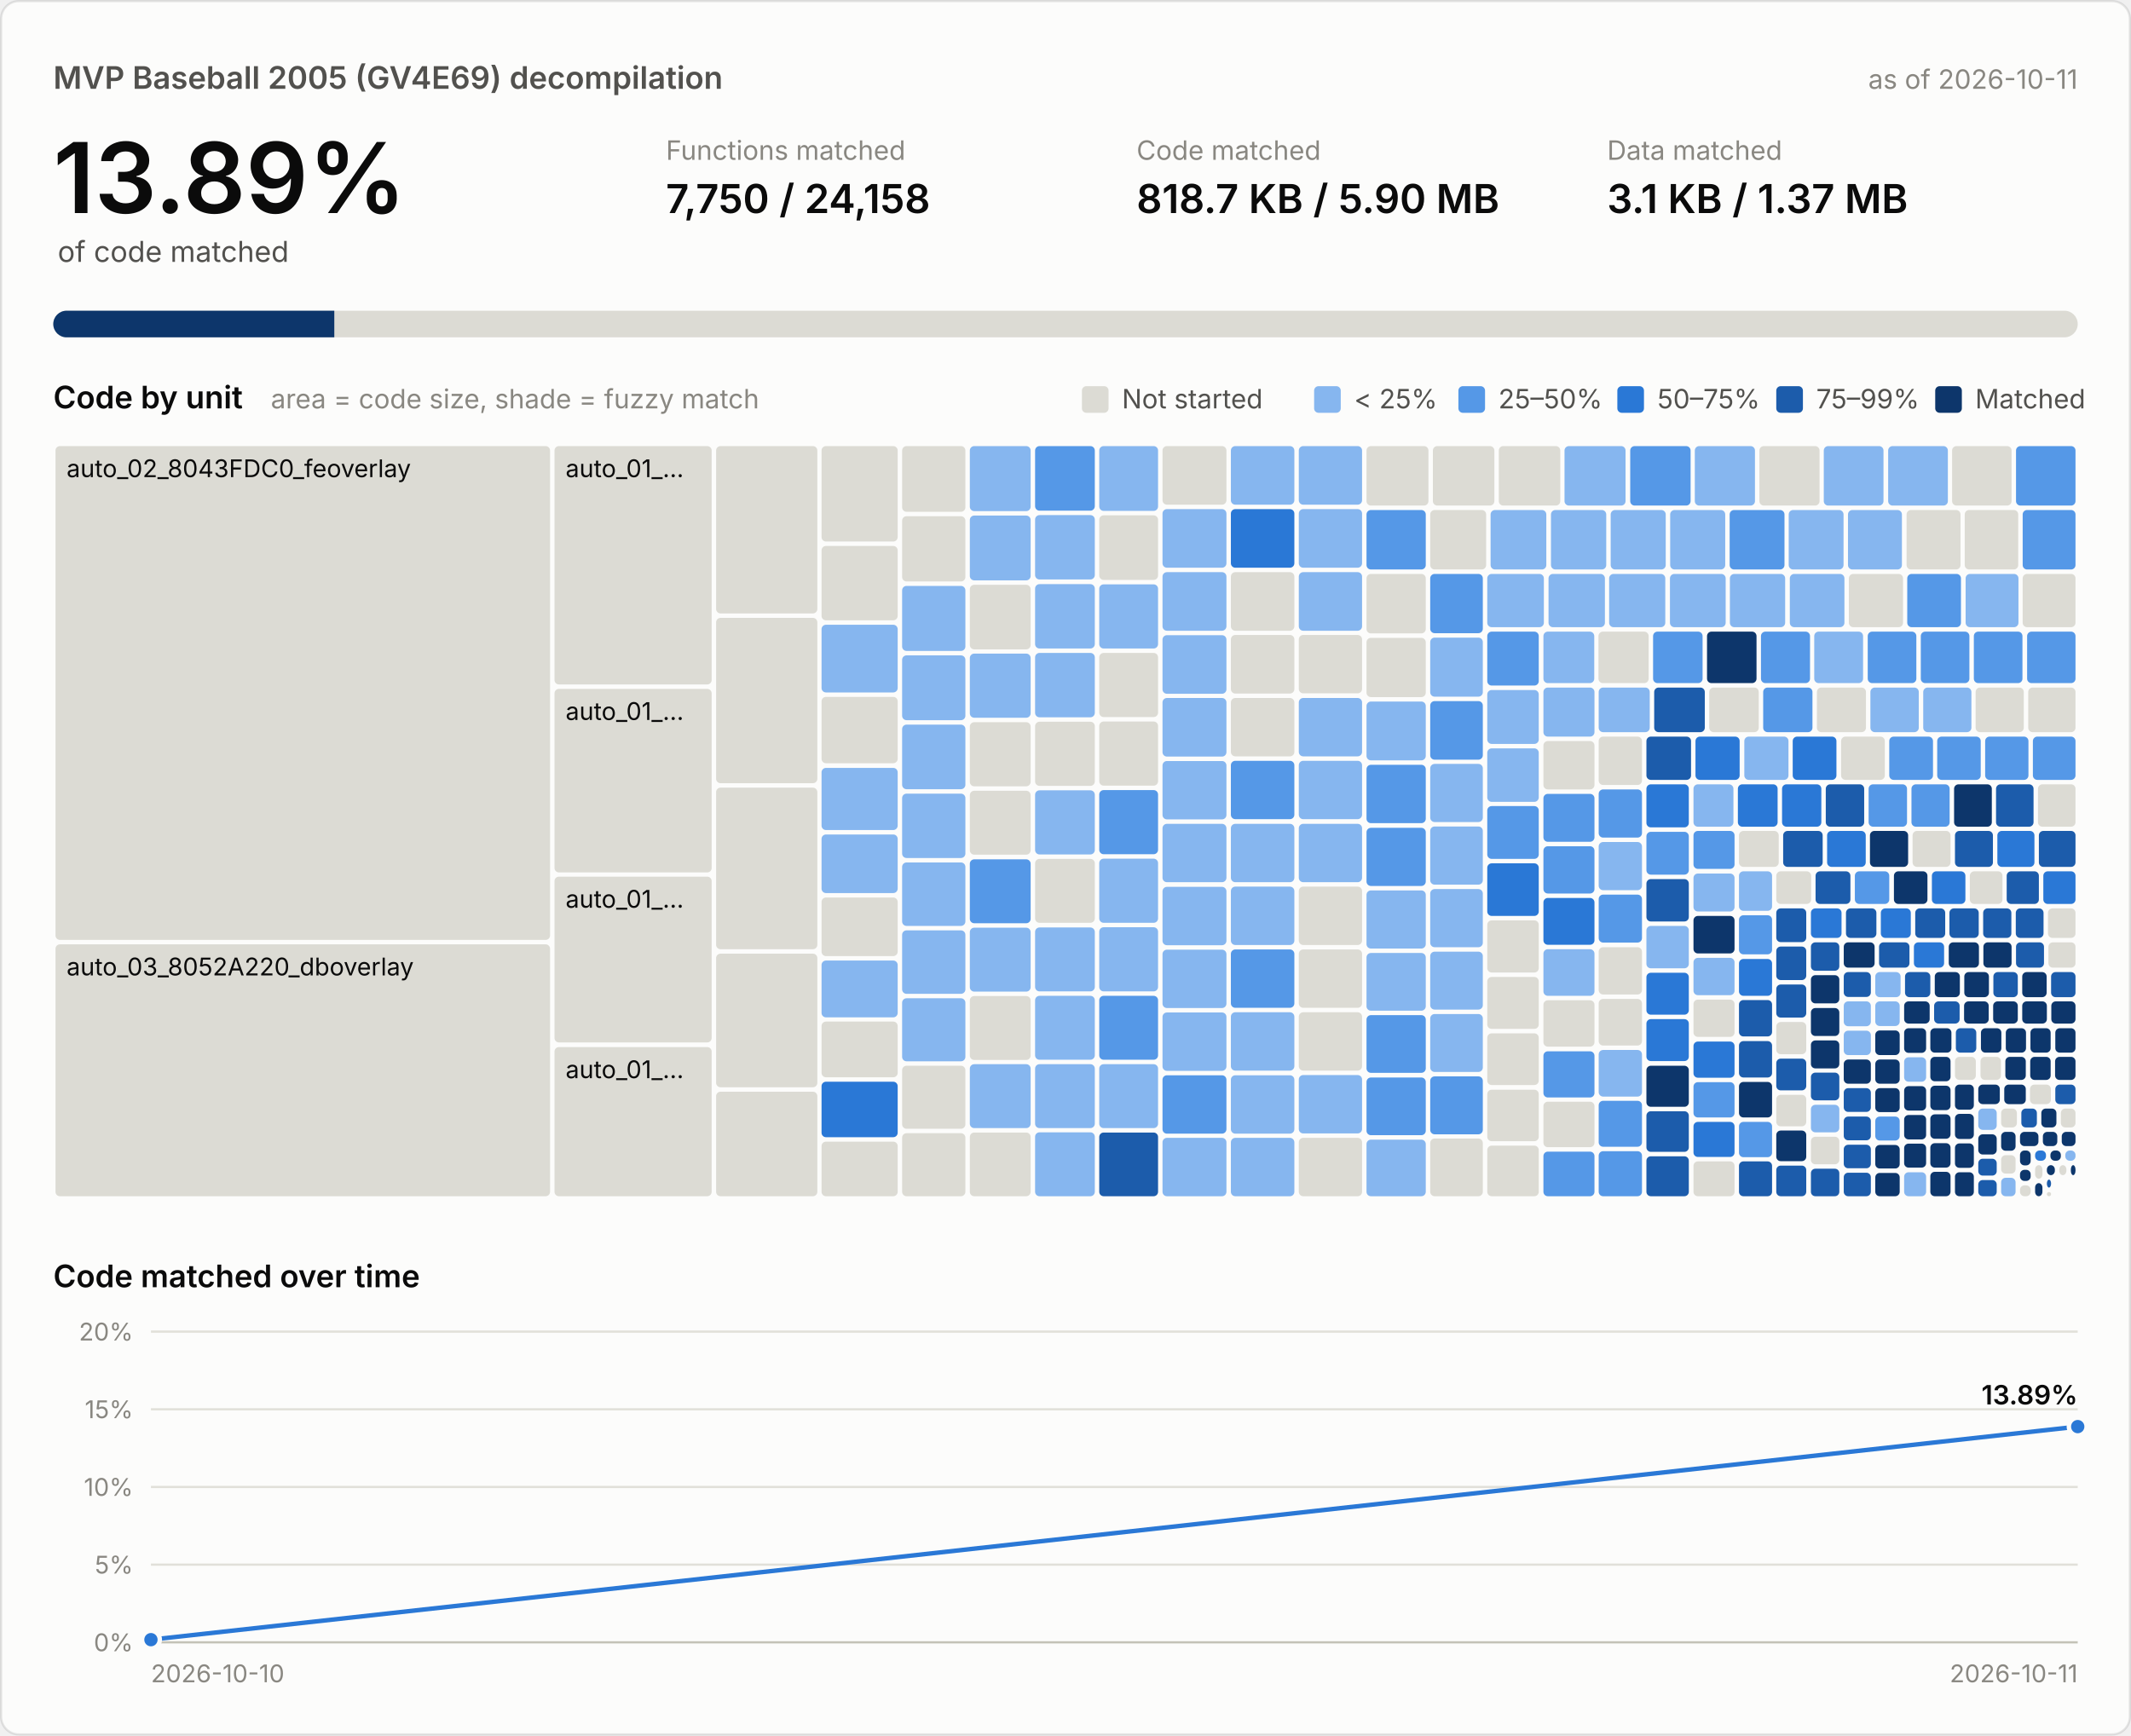
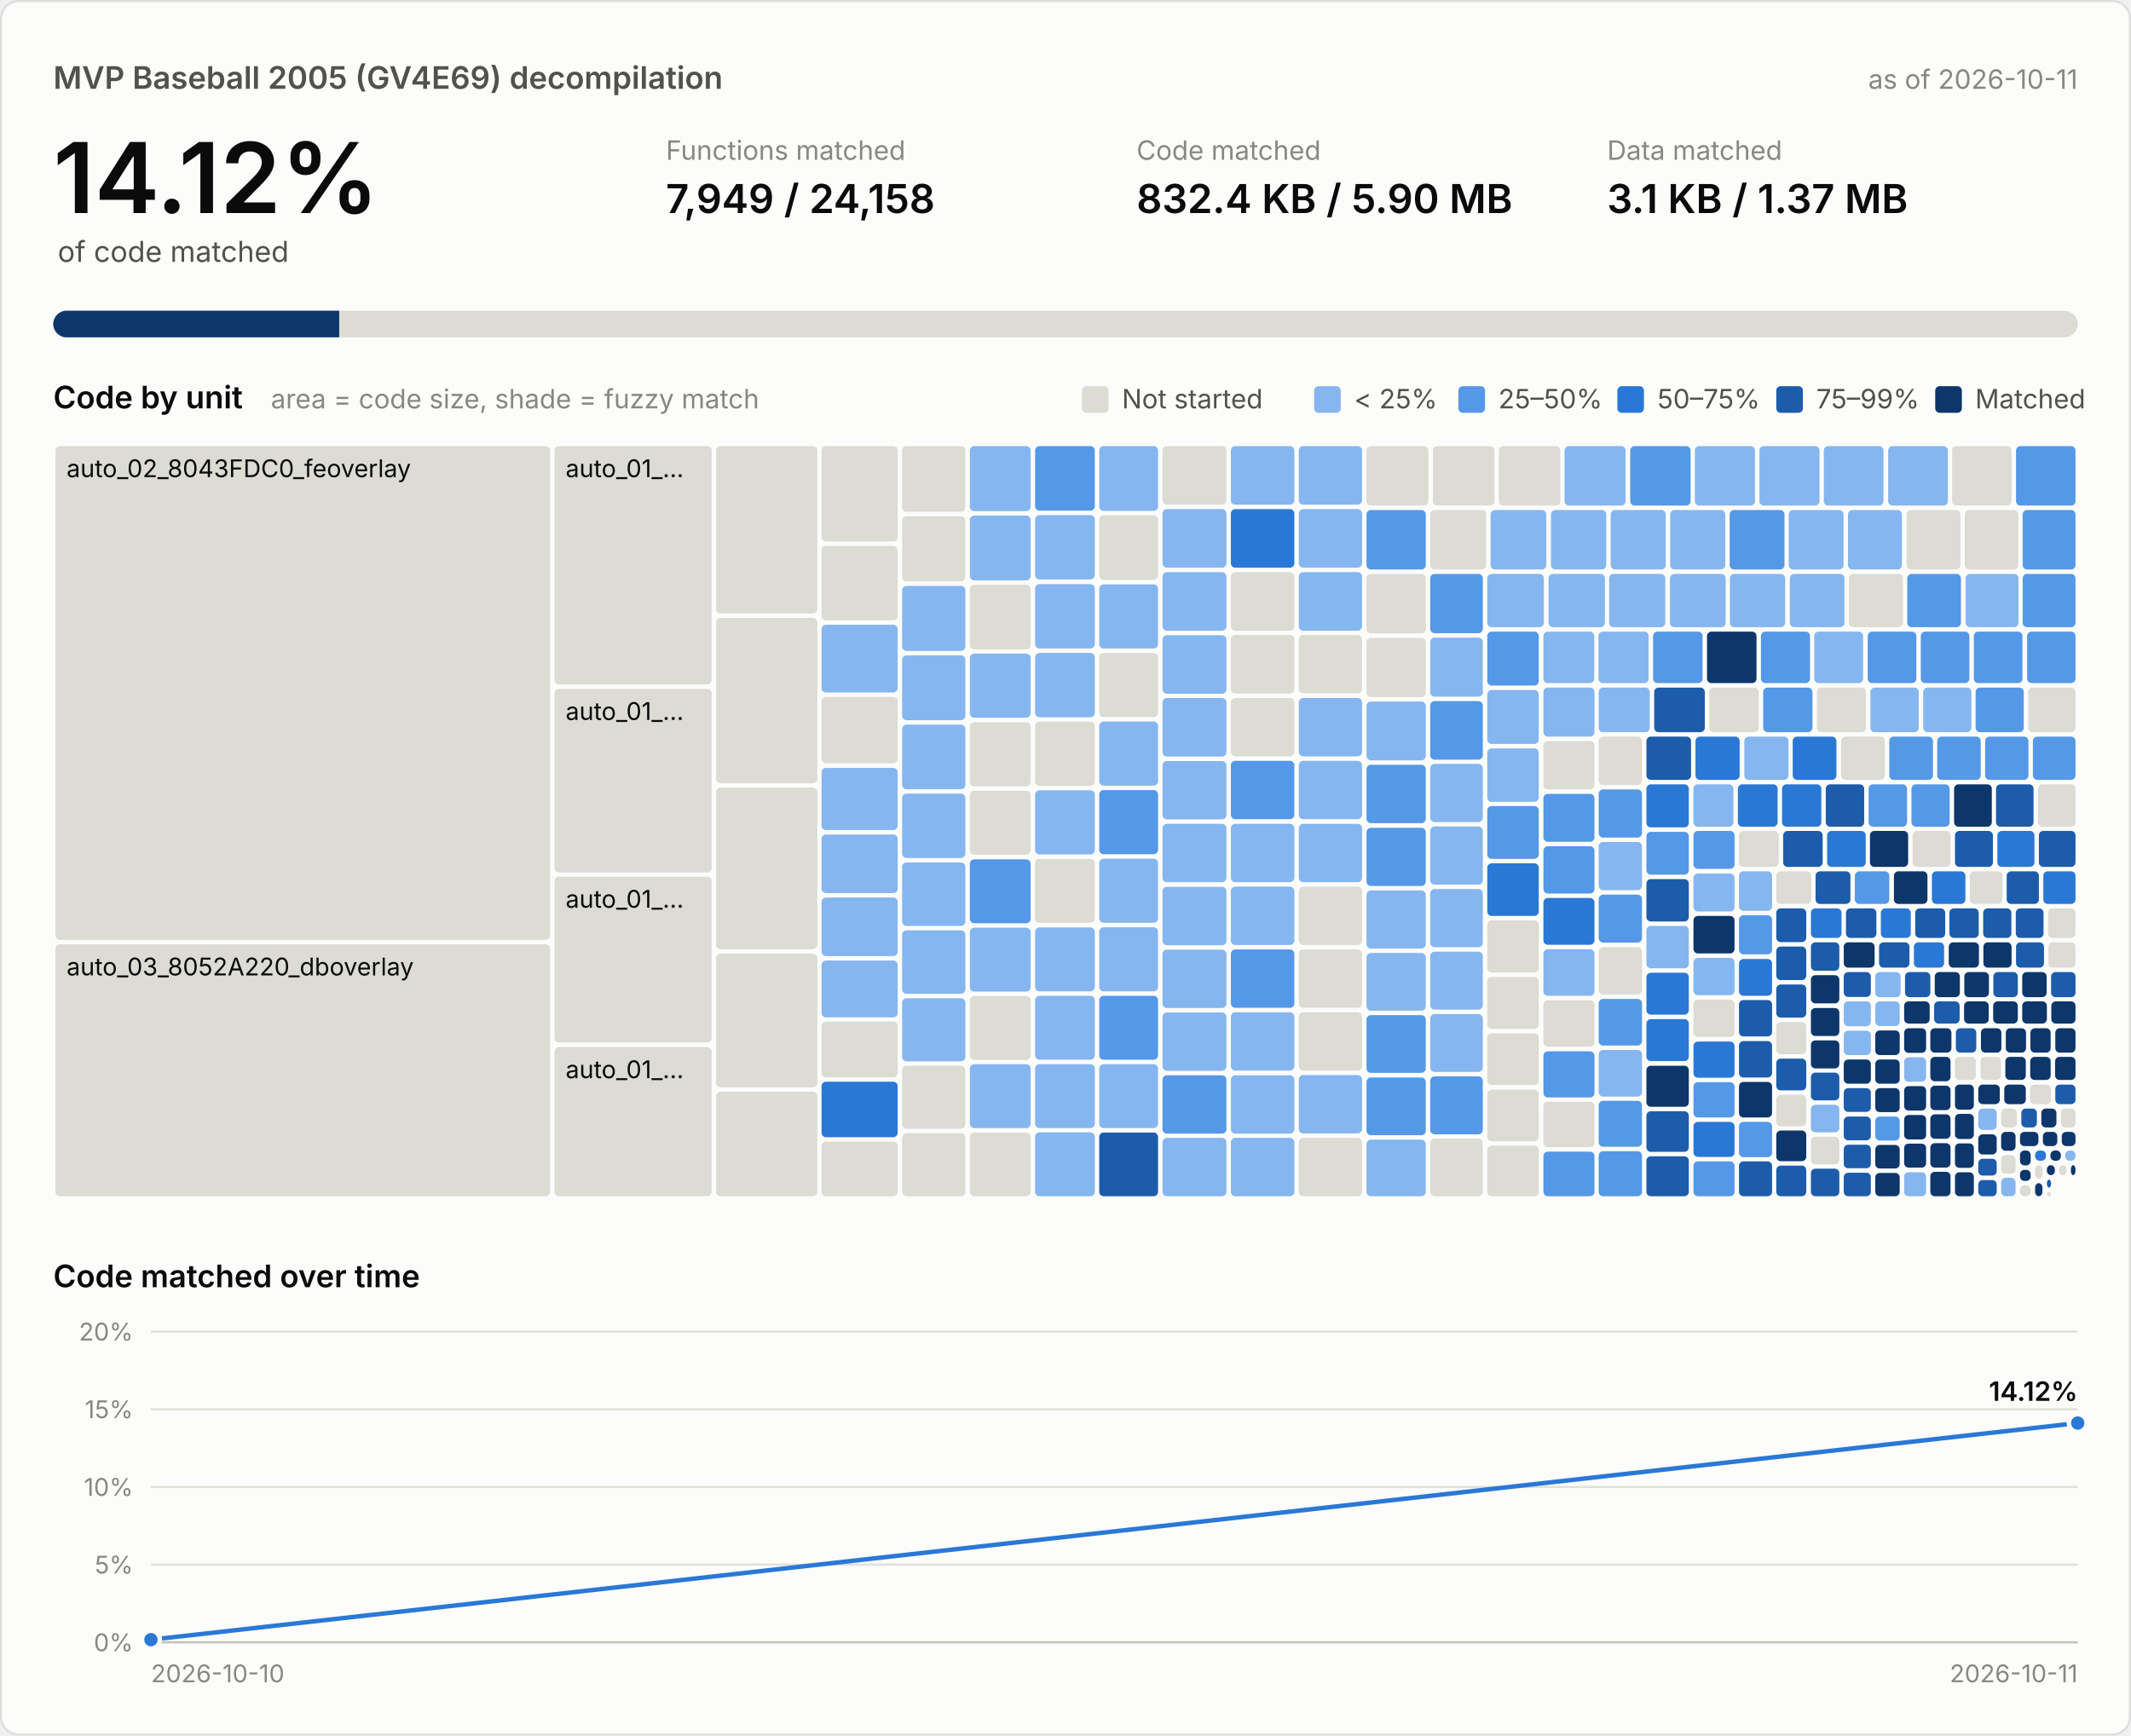
<svg xmlns="http://www.w3.org/2000/svg" width="960" height="782" viewBox="0 0 960 782" role="img" aria-labelledby="title desc">
  <style>
text { font-family: system-ui, -apple-system, "Segoe UI", sans-serif; }
.surface { fill: #fcfcfb; }
.border { fill: none; stroke: rgba(11,11,11,0.10); }
.t1 { fill: #0b0b0b; } .t2 { fill: #52514e; } .t3 { fill: #898781; }
.grid { stroke: #e1e0d9; } .axis { stroke: #c3c2b7; }
.line { fill: none; stroke: #2a78d6; } .dot { fill: #2a78d6; stroke: #fcfcfb; }
.b0 { fill: #dcdbd4; } .b1 { fill: #86b6ef; } .b2 { fill: #5598e7; }
.b3 { fill: #2a78d6; } .b4 { fill: #1c5cab; } .b5 { fill: #0d366b; }
.l0, .l1, .l2, .l3 { fill: #0b0b0b; } .l4, .l5 { fill: #ffffff; }
@media (prefers-color-scheme: dark) {
  .surface { fill: #1a1a19; }
  .border { stroke: rgba(255,255,255,0.10); }
  .t1 { fill: #ffffff; } .t2 { fill: #c3c2b7; } .t3 { fill: #898781; }
  .grid { stroke: #2c2c2a; } .axis { stroke: #383835; }
  .line { stroke: #3987e5; } .dot { fill: #3987e5; stroke: #1a1a19; }
  .b0 { fill: #383835; } .b1 { fill: #184f95; } .b2 { fill: #256abf; }
  .b3 { fill: #3987e5; } .b4 { fill: #6da7ec; } .b5 { fill: #b7d3f6; }
  .l0 { fill: #c3c2b7; } .l1, .l2 { fill: #ffffff; } .l3, .l4, .l5 { fill: #0b0b0b; }
}
</style>
  <rect x="0.5" y="0.5" width="959" height="781" rx="8" class="surface" />
  <rect x="0.5" y="0.5" width="959" height="781" rx="8" class="border" />
  <text x="24.0" y="40.0" class="t2" font-size="14" font-weight="600" text-anchor="start">MVP Baseball 2005 (GV4E69) decompilation</text>
  <text x="936.0" y="40.0" class="t3" font-size="12" font-weight="400" text-anchor="end">as of 2026-10-11</text>
-   <text x="24.0" y="96.0" class="t1" font-size="44" font-weight="600" text-anchor="start">13.89%</text>
+   <text x="24.0" y="96.0" class="t1" font-size="44" font-weight="600" text-anchor="start">14.12%</text>
  <text x="26.0" y="118.0" class="t2" font-size="13" font-weight="400" text-anchor="start">of code matched</text>
  <text x="300.0" y="72.0" class="t3" font-size="12" font-weight="400" text-anchor="start">Functions matched</text>
-   <text x="300.0" y="96.0" class="t1" font-size="18" font-weight="600" text-anchor="start">7,750 / 24,158</text>
+   <text x="300.0" y="96.0" class="t1" font-size="18" font-weight="600" text-anchor="start">7,949 / 24,158</text>
  <text x="512.0" y="72.0" class="t3" font-size="12" font-weight="400" text-anchor="start">Code matched</text>
-   <text x="512.0" y="96.0" class="t1" font-size="18" font-weight="600" text-anchor="start">818.7 KB / 5.90 MB</text>
+   <text x="512.0" y="96.0" class="t1" font-size="18" font-weight="600" text-anchor="start">832.4 KB / 5.90 MB</text>
  <text x="724.0" y="72.0" class="t3" font-size="12" font-weight="400" text-anchor="start">Data matched</text>
  <text x="724.0" y="96.0" class="t1" font-size="18" font-weight="600" text-anchor="start">3.1 KB / 1.37 MB</text>
  <clipPath id="bar">
    <rect x="24" y="140" width="912" height="12" rx="6.0" />
  </clipPath>
  <rect x="24" y="140" width="912" height="12" rx="6.0" class="b0" />
-   <rect x="24" y="140" width="126.6" height="12" class="b5" clip-path="url(#bar)" />
+   <rect x="24" y="140" width="128.8" height="12" class="b5" clip-path="url(#bar)" />
  <text x="24.0" y="184.0" class="t1" font-size="14" font-weight="600" text-anchor="start">Code by unit</text>
  <text x="122.0" y="184.0" class="t3" font-size="12" font-weight="400" text-anchor="start">area = code size, shade = fuzzy match</text>
  <rect x="487.4" y="174" width="12" height="12" rx="2" class="b0" />
  <text x="505.4" y="184.0" class="t2" font-size="12" font-weight="400" text-anchor="start">Not started</text>
  <rect x="592.0" y="174" width="12" height="12" rx="2" class="b1" />
  <text x="610.0" y="184.0" class="t2" font-size="12" font-weight="400" text-anchor="start">&lt; 25%</text>
  <rect x="657.0" y="174" width="12" height="12" rx="2" class="b2" />
  <text x="675.0" y="184.0" class="t2" font-size="12" font-weight="400" text-anchor="start">25–50%</text>
  <rect x="728.6" y="174" width="12" height="12" rx="2" class="b3" />
  <text x="746.6" y="184.0" class="t2" font-size="12" font-weight="400" text-anchor="start">50–75%</text>
  <rect x="800.2" y="174" width="12" height="12" rx="2" class="b4" />
  <text x="818.2" y="184.0" class="t2" font-size="12" font-weight="400" text-anchor="start">75–99%</text>
  <rect x="871.8" y="174" width="12" height="12" rx="2" class="b5" />
  <text x="889.8" y="184.0" class="t2" font-size="12" font-weight="400" text-anchor="start">Matched</text>
  <g id="treemap">
    <rect x="25.0" y="201.0" width="222.8" height="222.5" rx="2" class="b0" />
    <text x="30.0" y="215.0" class="l0" font-size="11" font-weight="400" text-anchor="start">auto_02_8043FDC0_feoverlay</text>
    <rect x="25.0" y="425.5" width="222.8" height="113.5" rx="2" class="b0" />
    <text x="30.0" y="439.5" class="l0" font-size="11" font-weight="400" text-anchor="start">auto_03_8052A220_dboverlay</text>
    <rect x="249.8" y="201.0" width="70.8" height="107.4" rx="2" class="b0" />
    <text x="254.8" y="215.0" class="l0" font-size="11" font-weight="400" text-anchor="start">auto_01_…</text>
    <rect x="249.8" y="310.4" width="70.8" height="82.7" rx="2" class="b0" />
    <text x="254.8" y="324.4" class="l0" font-size="11" font-weight="400" text-anchor="start">auto_01_…</text>
    <rect x="249.8" y="395.0" width="70.8" height="74.7" rx="2" class="b0" />
    <text x="254.8" y="409.0" class="l0" font-size="11" font-weight="400" text-anchor="start">auto_01_…</text>
    <rect x="249.8" y="471.8" width="70.8" height="67.2" rx="2" class="b0" />
    <text x="254.8" y="485.8" class="l0" font-size="11" font-weight="400" text-anchor="start">auto_01_…</text>
    <rect x="322.6" y="201.0" width="45.6" height="75.4" rx="2" class="b0" />
    <rect x="322.6" y="278.4" width="45.6" height="74.5" rx="2" class="b0" />
    <rect x="322.6" y="354.9" width="45.6" height="72.8" rx="2" class="b0" />
    <rect x="322.6" y="429.7" width="45.6" height="60.2" rx="2" class="b0" />
    <rect x="322.6" y="491.9" width="45.6" height="47.1" rx="2" class="b0" />
    <rect x="370.1" y="201.0" width="34.3" height="43.0" rx="2" class="b0" />
    <rect x="370.1" y="246.0" width="34.3" height="33.5" rx="2" class="b0" />
    <rect x="370.1" y="281.5" width="34.3" height="30.5" rx="2" class="b1" />
    <rect x="370.1" y="314.0" width="34.3" height="29.9" rx="2" class="b0" />
    <rect x="370.1" y="346.0" width="34.3" height="28.0" rx="2" class="b1" />
    <rect x="370.1" y="376.0" width="34.3" height="26.4" rx="2" class="b1" />
-     <rect x="370.1" y="404.4" width="34.3" height="26.4" rx="2" class="b0" />
+     <rect x="370.1" y="404.4" width="34.3" height="26.4" rx="2" class="b1" />
    <rect x="370.1" y="432.8" width="34.3" height="25.6" rx="2" class="b1" />
    <rect x="370.1" y="460.3" width="34.3" height="25.1" rx="2" class="b0" />
    <rect x="370.1" y="487.4" width="34.3" height="25.0" rx="2" class="b3" />
    <rect x="370.1" y="514.4" width="34.3" height="24.6" rx="2" class="b0" />
    <rect x="406.4" y="201.0" width="28.5" height="29.6" rx="2" class="b0" />
    <rect x="406.4" y="232.6" width="28.5" height="29.4" rx="2" class="b0" />
    <rect x="406.4" y="264.0" width="28.5" height="29.3" rx="2" class="b1" />
    <rect x="406.4" y="295.3" width="28.5" height="29.2" rx="2" class="b1" />
    <rect x="406.4" y="326.5" width="28.5" height="29.1" rx="2" class="b1" />
    <rect x="406.4" y="357.6" width="28.5" height="29.0" rx="2" class="b1" />
    <rect x="406.4" y="388.6" width="28.5" height="28.6" rx="2" class="b1" />
    <rect x="406.4" y="419.2" width="28.5" height="28.6" rx="2" class="b1" />
    <rect x="406.4" y="449.8" width="28.5" height="28.4" rx="2" class="b1" />
    <rect x="406.4" y="480.2" width="28.5" height="28.4" rx="2" class="b0" />
    <rect x="406.4" y="510.6" width="28.5" height="28.4" rx="2" class="b0" />
    <rect x="436.9" y="201.0" width="27.4" height="29.3" rx="2" class="b1" />
    <rect x="436.9" y="232.3" width="27.4" height="29.2" rx="2" class="b1" />
    <rect x="436.9" y="263.5" width="27.4" height="29.1" rx="2" class="b0" />
    <rect x="436.9" y="294.5" width="27.4" height="28.9" rx="2" class="b1" />
    <rect x="436.9" y="325.4" width="27.4" height="28.9" rx="2" class="b0" />
    <rect x="436.9" y="356.3" width="27.4" height="28.8" rx="2" class="b0" />
    <rect x="436.9" y="387.2" width="27.4" height="28.8" rx="2" class="b2" />
    <rect x="436.9" y="418.0" width="27.4" height="28.8" rx="2" class="b1" />
    <rect x="436.9" y="448.8" width="27.4" height="28.8" rx="2" class="b0" />
    <rect x="436.9" y="479.5" width="27.4" height="28.8" rx="2" class="b1" />
    <rect x="436.9" y="510.3" width="27.4" height="28.7" rx="2" class="b0" />
    <rect x="466.3" y="201.0" width="26.9" height="29.1" rx="2" class="b2" />
    <rect x="466.3" y="232.1" width="26.9" height="29.0" rx="2" class="b1" />
    <rect x="466.3" y="263.2" width="26.9" height="29.0" rx="2" class="b1" />
    <rect x="466.3" y="294.2" width="26.9" height="29.0" rx="2" class="b1" />
    <rect x="466.3" y="325.2" width="26.9" height="28.9" rx="2" class="b0" />
    <rect x="466.3" y="356.1" width="26.9" height="28.9" rx="2" class="b1" />
    <rect x="466.3" y="387.0" width="26.9" height="28.8" rx="2" class="b0" />
    <rect x="466.3" y="417.9" width="26.9" height="28.8" rx="2" class="b1" />
    <rect x="466.3" y="448.7" width="26.9" height="28.8" rx="2" class="b1" />
    <rect x="466.3" y="479.5" width="26.9" height="28.8" rx="2" class="b1" />
    <rect x="466.3" y="510.2" width="26.9" height="28.8" rx="2" class="b1" />
    <rect x="495.2" y="201.0" width="26.5" height="29.2" rx="2" class="b1" />
    <rect x="495.2" y="232.2" width="26.5" height="29.1" rx="2" class="b0" />
    <rect x="495.2" y="263.3" width="26.5" height="28.9" rx="2" class="b1" />
    <rect x="495.2" y="294.2" width="26.5" height="28.9" rx="2" class="b0" />
-     <rect x="495.2" y="325.1" width="26.5" height="28.9" rx="2" class="b0" />
+     <rect x="495.2" y="325.1" width="26.5" height="28.9" rx="2" class="b1" />
    <rect x="495.2" y="356.0" width="26.5" height="28.9" rx="2" class="b2" />
    <rect x="495.2" y="386.9" width="26.5" height="28.9" rx="2" class="b1" />
    <rect x="495.2" y="417.8" width="26.5" height="28.9" rx="2" class="b1" />
    <rect x="495.2" y="448.7" width="26.5" height="28.8" rx="2" class="b2" />
    <rect x="495.2" y="479.5" width="26.5" height="28.8" rx="2" class="b1" />
    <rect x="495.2" y="510.3" width="26.5" height="28.7" rx="2" class="b4" />
    <rect x="523.7" y="201.0" width="28.8" height="26.4" rx="2" class="b0" />
    <rect x="523.7" y="229.4" width="28.8" height="26.4" rx="2" class="b1" />
    <rect x="523.7" y="257.8" width="28.8" height="26.4" rx="2" class="b1" />
    <rect x="523.7" y="286.2" width="28.8" height="26.4" rx="2" class="b1" />
    <rect x="523.7" y="314.5" width="28.8" height="26.4" rx="2" class="b1" />
    <rect x="523.7" y="342.9" width="28.8" height="26.3" rx="2" class="b1" />
    <rect x="523.7" y="371.2" width="28.8" height="26.3" rx="2" class="b1" />
    <rect x="523.7" y="399.6" width="28.8" height="26.3" rx="2" class="b1" />
    <rect x="523.7" y="427.9" width="28.8" height="26.3" rx="2" class="b1" />
    <rect x="523.7" y="456.2" width="28.8" height="26.3" rx="2" class="b1" />
    <rect x="523.7" y="484.5" width="28.8" height="26.3" rx="2" class="b2" />
    <rect x="523.7" y="512.7" width="28.8" height="26.3" rx="2" class="b1" />
    <rect x="554.5" y="201.0" width="28.6" height="26.4" rx="2" class="b1" />
    <rect x="554.5" y="229.4" width="28.6" height="26.4" rx="2" class="b3" />
    <rect x="554.5" y="257.8" width="28.6" height="26.4" rx="2" class="b0" />
    <rect x="554.5" y="286.1" width="28.6" height="26.4" rx="2" class="b0" />
    <rect x="554.5" y="314.5" width="28.6" height="26.3" rx="2" class="b0" />
    <rect x="554.5" y="342.8" width="28.6" height="26.3" rx="2" class="b2" />
    <rect x="554.5" y="371.2" width="28.6" height="26.3" rx="2" class="b1" />
    <rect x="554.5" y="399.5" width="28.6" height="26.3" rx="2" class="b1" />
    <rect x="554.5" y="427.8" width="28.6" height="26.3" rx="2" class="b2" />
    <rect x="554.5" y="456.1" width="28.6" height="26.3" rx="2" class="b1" />
    <rect x="554.5" y="484.5" width="28.6" height="26.3" rx="2" class="b1" />
    <rect x="554.5" y="512.7" width="28.6" height="26.3" rx="2" class="b1" />
    <rect x="585.1" y="201.0" width="28.5" height="26.4" rx="2" class="b1" />
    <rect x="585.1" y="229.4" width="28.5" height="26.4" rx="2" class="b1" />
    <rect x="585.1" y="257.8" width="28.5" height="26.4" rx="2" class="b1" />
    <rect x="585.1" y="286.1" width="28.5" height="26.3" rx="2" class="b0" />
    <rect x="585.1" y="314.5" width="28.5" height="26.3" rx="2" class="b1" />
    <rect x="585.1" y="342.8" width="28.5" height="26.3" rx="2" class="b1" />
    <rect x="585.1" y="371.2" width="28.5" height="26.3" rx="2" class="b1" />
    <rect x="585.1" y="399.5" width="28.5" height="26.3" rx="2" class="b0" />
    <rect x="585.1" y="427.8" width="28.5" height="26.3" rx="2" class="b0" />
    <rect x="585.1" y="456.1" width="28.5" height="26.3" rx="2" class="b0" />
    <rect x="585.1" y="484.4" width="28.5" height="26.3" rx="2" class="b1" />
    <rect x="585.1" y="512.7" width="28.5" height="26.3" rx="2" class="b0" />
    <rect x="615.6" y="201.0" width="27.9" height="26.8" rx="2" class="b0" />
    <rect x="645.5" y="201.0" width="27.7" height="26.8" rx="2" class="b0" />
    <rect x="675.2" y="201.0" width="27.7" height="26.8" rx="2" class="b0" />
    <rect x="704.8" y="201.0" width="27.5" height="26.8" rx="2" class="b1" />
    <rect x="734.4" y="201.0" width="27.2" height="26.8" rx="2" class="b2" />
    <rect x="763.5" y="201.0" width="27.1" height="26.8" rx="2" class="b1" />
-     <rect x="792.6" y="201.0" width="27.1" height="26.8" rx="2" class="b0" />
+     <rect x="792.6" y="201.0" width="27.1" height="26.8" rx="2" class="b1" />
    <rect x="821.6" y="201.0" width="26.9" height="26.8" rx="2" class="b1" />
    <rect x="850.6" y="201.0" width="26.9" height="26.8" rx="2" class="b1" />
    <rect x="879.4" y="201.0" width="26.8" height="26.8" rx="2" class="b0" />
    <rect x="908.2" y="201.0" width="26.8" height="26.8" rx="2" class="b2" />
    <rect x="615.6" y="229.8" width="26.7" height="26.8" rx="2" class="b2" />
    <rect x="615.6" y="258.6" width="26.7" height="26.8" rx="2" class="b0" />
    <rect x="615.6" y="287.4" width="26.7" height="26.7" rx="2" class="b0" />
    <rect x="615.6" y="316.1" width="26.7" height="26.5" rx="2" class="b1" />
    <rect x="615.6" y="344.6" width="26.7" height="26.3" rx="2" class="b2" />
    <rect x="615.6" y="373.0" width="26.7" height="26.2" rx="2" class="b2" />
    <rect x="615.6" y="401.2" width="26.7" height="26.2" rx="2" class="b1" />
    <rect x="615.6" y="429.4" width="26.7" height="26.0" rx="2" class="b1" />
    <rect x="615.6" y="457.4" width="26.7" height="26.0" rx="2" class="b2" />
    <rect x="615.6" y="485.5" width="26.7" height="26.0" rx="2" class="b2" />
    <rect x="615.6" y="513.5" width="26.7" height="25.5" rx="2" class="b1" />
    <rect x="644.3" y="229.8" width="25.2" height="26.8" rx="2" class="b0" />
    <rect x="671.5" y="229.8" width="25.1" height="26.8" rx="2" class="b1" />
    <rect x="698.7" y="229.8" width="24.9" height="26.8" rx="2" class="b1" />
    <rect x="725.6" y="229.8" width="24.8" height="26.8" rx="2" class="b1" />
    <rect x="752.4" y="229.8" width="24.8" height="26.8" rx="2" class="b1" />
    <rect x="779.2" y="229.8" width="24.7" height="26.8" rx="2" class="b2" />
    <rect x="805.8" y="229.8" width="24.7" height="26.8" rx="2" class="b1" />
    <rect x="832.5" y="229.8" width="24.3" height="26.8" rx="2" class="b1" />
    <rect x="858.9" y="229.8" width="24.3" height="26.8" rx="2" class="b0" />
    <rect x="885.1" y="229.8" width="24.1" height="26.8" rx="2" class="b0" />
    <rect x="911.2" y="229.8" width="23.8" height="26.8" rx="2" class="b2" />
    <rect x="644.3" y="258.6" width="23.7" height="26.7" rx="2" class="b2" />
    <rect x="644.3" y="287.3" width="23.7" height="26.6" rx="2" class="b1" />
    <rect x="644.3" y="315.9" width="23.7" height="26.4" rx="2" class="b2" />
    <rect x="644.3" y="344.2" width="23.7" height="26.2" rx="2" class="b1" />
    <rect x="644.3" y="372.4" width="23.7" height="26.2" rx="2" class="b1" />
    <rect x="644.3" y="400.6" width="23.7" height="26.2" rx="2" class="b1" />
    <rect x="644.3" y="428.8" width="23.7" height="26.1" rx="2" class="b1" />
    <rect x="644.3" y="456.9" width="23.7" height="26.1" rx="2" class="b1" />
    <rect x="644.3" y="485.0" width="23.7" height="26.1" rx="2" class="b2" />
    <rect x="644.3" y="513.0" width="23.7" height="26.0" rx="2" class="b0" />
    <rect x="670.0" y="258.6" width="25.5" height="24.0" rx="2" class="b1" />
    <rect x="697.6" y="258.6" width="25.4" height="24.0" rx="2" class="b1" />
    <rect x="724.9" y="258.6" width="25.3" height="24.0" rx="2" class="b1" />
    <rect x="752.3" y="258.6" width="25.1" height="24.0" rx="2" class="b1" />
    <rect x="779.3" y="258.6" width="24.9" height="24.0" rx="2" class="b1" />
    <rect x="806.3" y="258.6" width="24.6" height="24.0" rx="2" class="b1" />
    <rect x="832.9" y="258.6" width="24.4" height="24.0" rx="2" class="b0" />
    <rect x="859.2" y="258.6" width="24.2" height="24.0" rx="2" class="b2" />
    <rect x="885.5" y="258.6" width="23.8" height="24.0" rx="2" class="b1" />
-     <rect x="911.2" y="258.6" width="23.8" height="24.0" rx="2" class="b0" />
+     <rect x="911.2" y="258.6" width="23.8" height="24.0" rx="2" class="b2" />
    <rect x="670.0" y="284.6" width="23.2" height="24.3" rx="2" class="b2" />
    <rect x="670.0" y="310.9" width="23.2" height="24.3" rx="2" class="b1" />
    <rect x="670.0" y="337.2" width="23.2" height="24.1" rx="2" class="b1" />
    <rect x="670.0" y="363.2" width="23.2" height="23.8" rx="2" class="b2" />
    <rect x="670.0" y="389.0" width="23.2" height="23.7" rx="2" class="b3" />
    <rect x="670.0" y="414.7" width="23.2" height="23.5" rx="2" class="b0" />
    <rect x="670.0" y="440.2" width="23.2" height="23.4" rx="2" class="b0" />
    <rect x="670.0" y="465.6" width="23.2" height="23.3" rx="2" class="b0" />
    <rect x="670.0" y="491.0" width="23.2" height="23.2" rx="2" class="b0" />
    <rect x="670.0" y="516.2" width="23.2" height="22.8" rx="2" class="b0" />
    <rect x="695.3" y="284.6" width="22.9" height="23.2" rx="2" class="b1" />
-     <rect x="720.1" y="284.6" width="22.6" height="23.2" rx="2" class="b0" />
+     <rect x="720.1" y="284.6" width="22.6" height="23.2" rx="2" class="b1" />
    <rect x="744.7" y="284.6" width="22.3" height="23.2" rx="2" class="b2" />
    <rect x="769.0" y="284.6" width="22.3" height="23.2" rx="2" class="b5" />
    <rect x="793.3" y="284.6" width="22.1" height="23.2" rx="2" class="b2" />
    <rect x="817.3" y="284.6" width="22.0" height="23.2" rx="2" class="b1" />
    <rect x="841.4" y="284.6" width="21.9" height="23.2" rx="2" class="b2" />
    <rect x="865.3" y="284.6" width="21.9" height="23.2" rx="2" class="b2" />
    <rect x="889.2" y="284.6" width="21.9" height="23.2" rx="2" class="b2" />
    <rect x="913.2" y="284.6" width="21.8" height="23.2" rx="2" class="b2" />
    <rect x="695.3" y="309.8" width="23.0" height="22.1" rx="2" class="b1" />
    <rect x="695.3" y="333.9" width="23.0" height="21.8" rx="2" class="b0" />
    <rect x="695.3" y="357.7" width="23.0" height="21.6" rx="2" class="b2" />
    <rect x="695.3" y="381.3" width="23.0" height="21.3" rx="2" class="b2" />
    <rect x="695.3" y="404.6" width="23.0" height="21.1" rx="2" class="b3" />
    <rect x="695.3" y="427.7" width="23.0" height="21.0" rx="2" class="b1" />
    <rect x="695.3" y="450.7" width="23.0" height="20.9" rx="2" class="b0" />
    <rect x="695.3" y="473.7" width="23.0" height="20.8" rx="2" class="b2" />
    <rect x="695.3" y="496.4" width="23.0" height="20.5" rx="2" class="b0" />
    <rect x="695.3" y="518.9" width="23.0" height="20.1" rx="2" class="b2" />
    <rect x="720.2" y="309.8" width="23.0" height="20.1" rx="2" class="b1" />
    <rect x="745.2" y="309.8" width="22.8" height="20.1" rx="2" class="b4" />
    <rect x="770.0" y="309.8" width="22.3" height="20.1" rx="2" class="b0" />
    <rect x="794.3" y="309.8" width="22.2" height="20.1" rx="2" class="b2" />
    <rect x="818.5" y="309.8" width="22.1" height="20.1" rx="2" class="b0" />
    <rect x="842.6" y="309.8" width="21.8" height="20.1" rx="2" class="b1" />
    <rect x="866.4" y="309.8" width="21.7" height="20.1" rx="2" class="b1" />
-     <rect x="890.0" y="309.8" width="21.7" height="20.1" rx="2" class="b0" />
+     <rect x="890.0" y="309.8" width="21.7" height="20.1" rx="2" class="b2" />
    <rect x="913.7" y="309.8" width="21.3" height="20.1" rx="2" class="b0" />
    <rect x="720.2" y="331.9" width="19.5" height="21.8" rx="2" class="b0" />
    <rect x="720.2" y="355.7" width="19.5" height="21.7" rx="2" class="b2" />
    <rect x="720.2" y="379.4" width="19.5" height="21.7" rx="2" class="b1" />
    <rect x="720.2" y="403.1" width="19.5" height="21.6" rx="2" class="b2" />
    <rect x="720.2" y="426.8" width="19.5" height="21.3" rx="2" class="b0" />
-     <rect x="720.2" y="450.1" width="19.5" height="21.0" rx="2" class="b0" />
+     <rect x="720.2" y="450.1" width="19.5" height="21.0" rx="2" class="b2" />
    <rect x="720.2" y="473.1" width="19.5" height="21.0" rx="2" class="b1" />
    <rect x="720.2" y="496.0" width="19.5" height="20.7" rx="2" class="b2" />
    <rect x="720.2" y="518.7" width="19.5" height="20.3" rx="2" class="b2" />
    <rect x="741.7" y="331.9" width="20.1" height="19.5" rx="2" class="b4" />
    <rect x="763.8" y="331.9" width="19.9" height="19.5" rx="2" class="b3" />
    <rect x="785.8" y="331.9" width="19.9" height="19.5" rx="2" class="b1" />
    <rect x="807.6" y="331.9" width="19.7" height="19.5" rx="2" class="b3" />
    <rect x="829.4" y="331.9" width="19.7" height="19.5" rx="2" class="b0" />
    <rect x="851.1" y="331.9" width="19.7" height="19.5" rx="2" class="b2" />
    <rect x="872.7" y="331.9" width="19.6" height="19.5" rx="2" class="b2" />
    <rect x="894.3" y="331.9" width="19.5" height="19.5" rx="2" class="b2" />
    <rect x="915.8" y="331.9" width="19.2" height="19.5" rx="2" class="b2" />
    <rect x="741.7" y="353.4" width="19.1" height="19.4" rx="2" class="b3" />
    <rect x="741.7" y="374.8" width="19.1" height="19.3" rx="2" class="b2" />
    <rect x="741.7" y="396.1" width="19.1" height="19.1" rx="2" class="b4" />
    <rect x="741.7" y="417.2" width="19.1" height="19.1" rx="2" class="b1" />
    <rect x="741.7" y="438.3" width="19.1" height="18.9" rx="2" class="b3" />
    <rect x="741.7" y="459.2" width="19.1" height="18.9" rx="2" class="b3" />
    <rect x="741.7" y="480.2" width="19.1" height="18.5" rx="2" class="b5" />
    <rect x="741.7" y="500.7" width="19.1" height="18.3" rx="2" class="b4" />
    <rect x="741.7" y="521.0" width="19.1" height="18.0" rx="2" class="b4" />
    <rect x="762.9" y="353.4" width="18.0" height="19.1" rx="2" class="b1" />
    <rect x="782.9" y="353.4" width="17.9" height="19.1" rx="2" class="b3" />
    <rect x="802.8" y="353.4" width="17.7" height="19.1" rx="2" class="b3" />
    <rect x="822.5" y="353.4" width="17.3" height="19.1" rx="2" class="b4" />
    <rect x="841.8" y="353.4" width="17.3" height="19.1" rx="2" class="b2" />
    <rect x="861.1" y="353.4" width="17.2" height="19.1" rx="2" class="b2" />
    <rect x="880.3" y="353.4" width="17.0" height="19.1" rx="2" class="b5" />
    <rect x="899.2" y="353.4" width="16.9" height="19.1" rx="2" class="b4" />
    <rect x="918.1" y="353.4" width="16.9" height="19.1" rx="2" class="b0" />
    <rect x="762.9" y="374.4" width="18.5" height="17.1" rx="2" class="b2" />
    <rect x="762.9" y="393.6" width="18.5" height="17.1" rx="2" class="b1" />
    <rect x="762.9" y="412.7" width="18.5" height="16.9" rx="2" class="b5" />
    <rect x="762.9" y="431.6" width="18.5" height="16.8" rx="2" class="b1" />
    <rect x="762.9" y="450.4" width="18.5" height="16.8" rx="2" class="b0" />
    <rect x="762.9" y="469.3" width="18.5" height="16.3" rx="2" class="b3" />
    <rect x="762.9" y="487.6" width="18.5" height="15.9" rx="2" class="b2" />
    <rect x="762.9" y="505.5" width="18.5" height="15.8" rx="2" class="b3" />
-     <rect x="762.9" y="523.3" width="18.5" height="15.7" rx="2" class="b0" />
+     <rect x="762.9" y="523.3" width="18.5" height="15.7" rx="2" class="b2" />
    <rect x="783.4" y="374.4" width="17.9" height="16.2" rx="2" class="b0" />
    <rect x="803.3" y="374.4" width="17.8" height="16.2" rx="2" class="b4" />
    <rect x="823.1" y="374.4" width="17.4" height="16.2" rx="2" class="b3" />
    <rect x="842.4" y="374.4" width="17.2" height="16.2" rx="2" class="b5" />
    <rect x="861.6" y="374.4" width="17.1" height="16.2" rx="2" class="b0" />
    <rect x="880.7" y="374.4" width="17.1" height="16.2" rx="2" class="b4" />
    <rect x="899.8" y="374.4" width="16.7" height="16.2" rx="2" class="b3" />
    <rect x="918.5" y="374.4" width="16.5" height="16.2" rx="2" class="b4" />
    <rect x="783.4" y="392.6" width="14.9" height="17.8" rx="2" class="b1" />
    <rect x="783.4" y="412.4" width="14.9" height="17.6" rx="2" class="b2" />
    <rect x="783.4" y="432.1" width="14.9" height="16.6" rx="2" class="b3" />
    <rect x="783.4" y="450.6" width="14.9" height="16.4" rx="2" class="b4" />
    <rect x="783.4" y="469.1" width="14.9" height="16.4" rx="2" class="b4" />
    <rect x="783.4" y="487.5" width="14.9" height="16.0" rx="2" class="b5" />
    <rect x="783.4" y="505.5" width="14.9" height="15.9" rx="2" class="b2" />
    <rect x="783.4" y="523.3" width="14.9" height="15.7" rx="2" class="b4" />
    <rect x="800.2" y="392.6" width="15.7" height="14.7" rx="2" class="b0" />
    <rect x="817.9" y="392.6" width="15.7" height="14.7" rx="2" class="b4" />
    <rect x="835.6" y="392.6" width="15.5" height="14.7" rx="2" class="b2" />
    <rect x="853.2" y="392.6" width="15.1" height="14.7" rx="2" class="b5" />
    <rect x="870.3" y="392.6" width="15.1" height="14.7" rx="2" class="b3" />
    <rect x="887.4" y="392.6" width="14.7" height="14.7" rx="2" class="b0" />
    <rect x="904.0" y="392.6" width="14.5" height="14.7" rx="2" class="b4" />
    <rect x="920.5" y="392.6" width="14.5" height="14.7" rx="2" class="b3" />
    <rect x="800.2" y="409.3" width="13.5" height="15.2" rx="2" class="b4" />
    <rect x="800.2" y="426.5" width="13.5" height="15.1" rx="2" class="b4" />
    <rect x="800.2" y="443.6" width="13.5" height="14.9" rx="2" class="b4" />
    <rect x="800.2" y="460.5" width="13.5" height="14.5" rx="2" class="b0" />
    <rect x="800.2" y="477.0" width="13.5" height="14.3" rx="2" class="b4" />
    <rect x="800.2" y="493.3" width="13.5" height="14.2" rx="2" class="b0" />
    <rect x="800.2" y="509.4" width="13.5" height="13.8" rx="2" class="b5" />
    <rect x="800.2" y="525.2" width="13.5" height="13.8" rx="2" class="b4" />
    <rect x="815.8" y="409.3" width="13.8" height="13.3" rx="2" class="b3" />
    <rect x="831.6" y="409.3" width="13.7" height="13.3" rx="2" class="b4" />
    <rect x="847.3" y="409.3" width="13.5" height="13.3" rx="2" class="b3" />
    <rect x="862.8" y="409.3" width="13.5" height="13.3" rx="2" class="b4" />
    <rect x="878.2" y="409.3" width="13.2" height="13.3" rx="2" class="b4" />
    <rect x="893.4" y="409.3" width="12.7" height="13.3" rx="2" class="b4" />
    <rect x="908.1" y="409.3" width="12.5" height="13.3" rx="2" class="b4" />
    <rect x="922.6" y="409.3" width="12.4" height="13.3" rx="2" class="b0" />
    <rect x="815.8" y="424.6" width="12.8" height="12.8" rx="2" class="b4" />
    <rect x="815.8" y="439.4" width="12.8" height="12.7" rx="2" class="b5" />
    <rect x="815.8" y="454.2" width="12.8" height="12.6" rx="2" class="b5" />
    <rect x="815.8" y="468.8" width="12.8" height="12.6" rx="2" class="b5" />
    <rect x="815.8" y="483.3" width="12.8" height="12.5" rx="2" class="b4" />
    <rect x="815.8" y="497.8" width="12.8" height="12.4" rx="2" class="b1" />
    <rect x="815.8" y="512.2" width="12.8" height="12.4" rx="2" class="b0" />
    <rect x="815.8" y="526.6" width="12.8" height="12.4" rx="2" class="b4" />
    <rect x="830.6" y="424.6" width="13.9" height="11.4" rx="2" class="b5" />
    <rect x="846.5" y="424.6" width="13.7" height="11.4" rx="2" class="b4" />
    <rect x="862.2" y="424.6" width="13.6" height="11.4" rx="2" class="b3" />
    <rect x="877.9" y="424.6" width="13.6" height="11.4" rx="2" class="b5" />
    <rect x="893.5" y="424.6" width="12.7" height="11.4" rx="2" class="b5" />
    <rect x="908.2" y="424.6" width="12.6" height="11.4" rx="2" class="b4" />
    <rect x="922.8" y="424.6" width="12.2" height="11.4" rx="2" class="b0" />
    <rect x="830.6" y="438.0" width="12.2" height="11.2" rx="2" class="b4" />
    <rect x="830.6" y="451.2" width="12.2" height="11.2" rx="2" class="b1" />
    <rect x="830.6" y="464.4" width="12.2" height="11.0" rx="2" class="b1" />
    <rect x="830.6" y="477.4" width="12.2" height="10.9" rx="2" class="b5" />
    <rect x="830.6" y="490.3" width="12.2" height="10.7" rx="2" class="b4" />
    <rect x="830.6" y="503.1" width="12.2" height="10.7" rx="2" class="b4" />
    <rect x="830.6" y="515.8" width="12.2" height="10.6" rx="2" class="b4" />
    <rect x="830.6" y="528.4" width="12.2" height="10.6" rx="2" class="b4" />
    <rect x="844.8" y="438.0" width="11.4" height="11.3" rx="2" class="b1" />
    <rect x="858.2" y="438.0" width="11.4" height="11.3" rx="2" class="b4" />
    <rect x="871.6" y="438.0" width="11.3" height="11.3" rx="2" class="b5" />
    <rect x="884.9" y="438.0" width="11.1" height="11.3" rx="2" class="b5" />
    <rect x="898.0" y="438.0" width="11.0" height="11.3" rx="2" class="b4" />
    <rect x="911.0" y="438.0" width="11.0" height="11.3" rx="2" class="b5" />
    <rect x="924.0" y="438.0" width="11.0" height="11.3" rx="2" class="b4" />
    <rect x="844.8" y="451.2" width="11.0" height="11.1" rx="2" class="b1" />
    <rect x="844.8" y="464.3" width="11.0" height="11.1" rx="2" class="b5" />
    <rect x="844.8" y="477.4" width="11.0" height="10.9" rx="2" class="b5" />
    <rect x="844.8" y="490.3" width="11.0" height="10.8" rx="2" class="b5" />
    <rect x="844.8" y="503.1" width="11.0" height="10.8" rx="2" class="b2" />
    <rect x="844.8" y="515.9" width="11.0" height="10.6" rx="2" class="b5" />
    <rect x="844.8" y="528.5" width="11.0" height="10.5" rx="2" class="b5" />
    <rect x="857.8" y="451.2" width="11.5" height="10.0" rx="2" class="b5" />
    <rect x="871.3" y="451.2" width="11.5" height="10.0" rx="2" class="b4" />
    <rect x="884.8" y="451.2" width="11.1" height="10.0" rx="2" class="b5" />
    <rect x="897.9" y="451.2" width="11.1" height="10.0" rx="2" class="b5" />
    <rect x="911.0" y="451.2" width="11.1" height="10.0" rx="2" class="b5" />
    <rect x="924.1" y="451.2" width="10.9" height="10.0" rx="2" class="b5" />
    <rect x="857.8" y="463.3" width="9.9" height="11.1" rx="2" class="b5" />
    <rect x="857.8" y="476.4" width="9.9" height="11.0" rx="2" class="b1" />
    <rect x="857.8" y="489.4" width="9.9" height="11.0" rx="2" class="b5" />
    <rect x="857.8" y="502.4" width="9.9" height="11.0" rx="2" class="b5" />
    <rect x="857.8" y="515.3" width="9.9" height="10.8" rx="2" class="b5" />
    <rect x="857.8" y="528.2" width="9.9" height="10.8" rx="2" class="b1" />
    <rect x="869.6" y="463.3" width="9.5" height="11.0" rx="2" class="b5" />
    <rect x="881.1" y="463.3" width="9.2" height="11.0" rx="2" class="b4" />
    <rect x="892.4" y="463.3" width="9.2" height="11.0" rx="2" class="b5" />
    <rect x="903.6" y="463.3" width="9.1" height="11.0" rx="2" class="b5" />
    <rect x="914.7" y="463.3" width="9.1" height="11.0" rx="2" class="b5" />
    <rect x="925.9" y="463.3" width="9.1" height="11.0" rx="2" class="b5" />
    <rect x="869.6" y="476.2" width="9.1" height="11.0" rx="2" class="b5" />
    <rect x="869.6" y="489.2" width="9.1" height="11.0" rx="2" class="b5" />
    <rect x="869.6" y="502.1" width="9.1" height="11.0" rx="2" class="b5" />
    <rect x="869.6" y="515.1" width="9.1" height="11.0" rx="2" class="b5" />
    <rect x="869.6" y="528.0" width="9.1" height="11.0" rx="2" class="b5" />
    <rect x="880.7" y="476.2" width="9.4" height="10.4" rx="2" class="b0" />
    <rect x="892.2" y="476.2" width="9.2" height="10.4" rx="2" class="b0" />
    <rect x="903.4" y="476.2" width="9.2" height="10.4" rx="2" class="b5" />
    <rect x="914.6" y="476.2" width="9.2" height="10.4" rx="2" class="b5" />
    <rect x="925.8" y="476.2" width="9.2" height="10.4" rx="2" class="b5" />
    <rect x="880.7" y="488.7" width="8.5" height="11.3" rx="2" class="b5" />
    <rect x="880.7" y="501.9" width="8.5" height="11.3" rx="2" class="b5" />
    <rect x="880.7" y="515.2" width="8.5" height="11.0" rx="2" class="b5" />
    <rect x="880.7" y="528.2" width="8.5" height="10.8" rx="2" class="b5" />
    <rect x="891.2" y="488.7" width="9.7" height="8.8" rx="2" class="b5" />
    <rect x="902.9" y="488.7" width="9.7" height="8.8" rx="2" class="b5" />
    <rect x="914.5" y="488.7" width="9.4" height="8.8" rx="2" class="b0" />
    <rect x="925.9" y="488.7" width="9.1" height="8.8" rx="2" class="b4" />
    <rect x="891.2" y="499.5" width="8.3" height="9.6" rx="2" class="b1" />
    <rect x="891.2" y="511.1" width="8.3" height="9.1" rx="2" class="b5" />
    <rect x="891.2" y="522.1" width="8.3" height="7.6" rx="2" class="b4" />
    <rect x="891.2" y="531.7" width="8.3" height="7.3" rx="2" class="b4" />
    <rect x="901.5" y="499.5" width="7.1" height="8.5" rx="2" class="b0" />
    <rect x="910.6" y="499.5" width="7.0" height="8.5" rx="2" class="b4" />
    <rect x="919.6" y="499.5" width="6.8" height="8.5" rx="2" class="b5" />
    <rect x="928.4" y="499.5" width="6.6" height="8.5" rx="2" class="b0" />
    <rect x="901.5" y="510.0" width="6.5" height="8.5" rx="2" class="b5" />
    <rect x="901.5" y="520.5" width="6.5" height="8.3" rx="2" class="b0" />
    <rect x="901.5" y="530.7" width="6.5" height="8.3" rx="2" class="b1" />
    <rect x="910.0" y="510.0" width="8.3" height="6.4" rx="2" class="b5" />
    <rect x="920.3" y="510.0" width="6.5" height="6.4" rx="2" class="b5" />
    <rect x="928.8" y="510.0" width="6.2" height="6.4" rx="2" class="b5" />
    <rect x="910.0" y="518.4" width="4.8" height="6.7" rx="2" class="b5" />
    <rect x="910.0" y="527.1" width="4.8" height="5.0" rx="2" class="b5" />
    <rect x="910.0" y="534.1" width="4.8" height="4.9" rx="2" class="b0" />
    <rect x="916.8" y="518.4" width="4.9" height="4.6" rx="2" class="b3" />
    <rect x="923.7" y="518.4" width="4.7" height="4.6" rx="2" class="b5" />
    <rect x="930.4" y="518.4" width="4.6" height="4.6" rx="2" class="b1" />
    <rect x="916.8" y="525.0" width="3.3" height="6.1" rx="2" class="b0" />
    <rect x="916.8" y="533.1" width="3.3" height="5.9" rx="2" class="b5" />
    <rect x="922.1" y="525.0" width="3.6" height="4.5" rx="2" class="b5" />
    <rect x="927.7" y="525.0" width="3.2" height="4.5" rx="2" class="b0" />
    <rect x="932.9" y="525.0" width="2.1" height="4.5" rx="2" class="b5" />
    <rect x="922.1" y="531.5" width="1.9" height="3.6" rx="2" class="b4" />
    <rect x="922.1" y="537.1" width="1.9" height="1.9" rx="2" class="b0" />
  </g>
  <text x="24.0" y="580.0" class="t1" font-size="14" font-weight="600" text-anchor="start">Code matched over time</text>
  <line x1="68" y1="740.0" x2="936" y2="740.0" class="axis" stroke-width="1" />
  <text x="60.0" y="744.0" class="t3" font-size="11" font-weight="400" text-anchor="end">0%</text>
  <line x1="68" y1="705.0" x2="936" y2="705.0" class="grid" stroke-width="1" />
  <text x="60.0" y="709.0" class="t3" font-size="11" font-weight="400" text-anchor="end">5%</text>
  <line x1="68" y1="670.0" x2="936" y2="670.0" class="grid" stroke-width="1" />
  <text x="60.0" y="674.0" class="t3" font-size="11" font-weight="400" text-anchor="end">10%</text>
  <line x1="68" y1="635.0" x2="936" y2="635.0" class="grid" stroke-width="1" />
  <text x="60.0" y="639.0" class="t3" font-size="11" font-weight="400" text-anchor="end">15%</text>
  <line x1="68" y1="600.0" x2="936" y2="600.0" class="grid" stroke-width="1" />
  <text x="60.0" y="604.0" class="t3" font-size="11" font-weight="400" text-anchor="end">20%</text>
-   <polyline points="68.0,738.8 936.0,642.8" class="line" stroke-width="2" stroke-linejoin="round" stroke-linecap="round" />
+   <polyline points="68.0,738.8 936.0,641.2" class="line" stroke-width="2" stroke-linejoin="round" stroke-linecap="round" />
  <circle cx="68.0" cy="738.8" r="4" class="dot" stroke-width="2" />
-   <circle cx="936.0" cy="642.8" r="4" class="dot" stroke-width="2" />
-   <text x="936.0" y="632.8" class="t1" font-size="12" font-weight="600" text-anchor="end">13.89%</text>
+   <circle cx="936.0" cy="641.2" r="4" class="dot" stroke-width="2" />
+   <text x="936.0" y="631.2" class="t1" font-size="12" font-weight="600" text-anchor="end">14.12%</text>
  <text x="68.0" y="758.0" class="t3" font-size="11" font-weight="400" text-anchor="start">2026-10-10</text>
  <text x="936.0" y="758.0" class="t3" font-size="11" font-weight="400" text-anchor="end">2026-10-11</text>
</svg>
